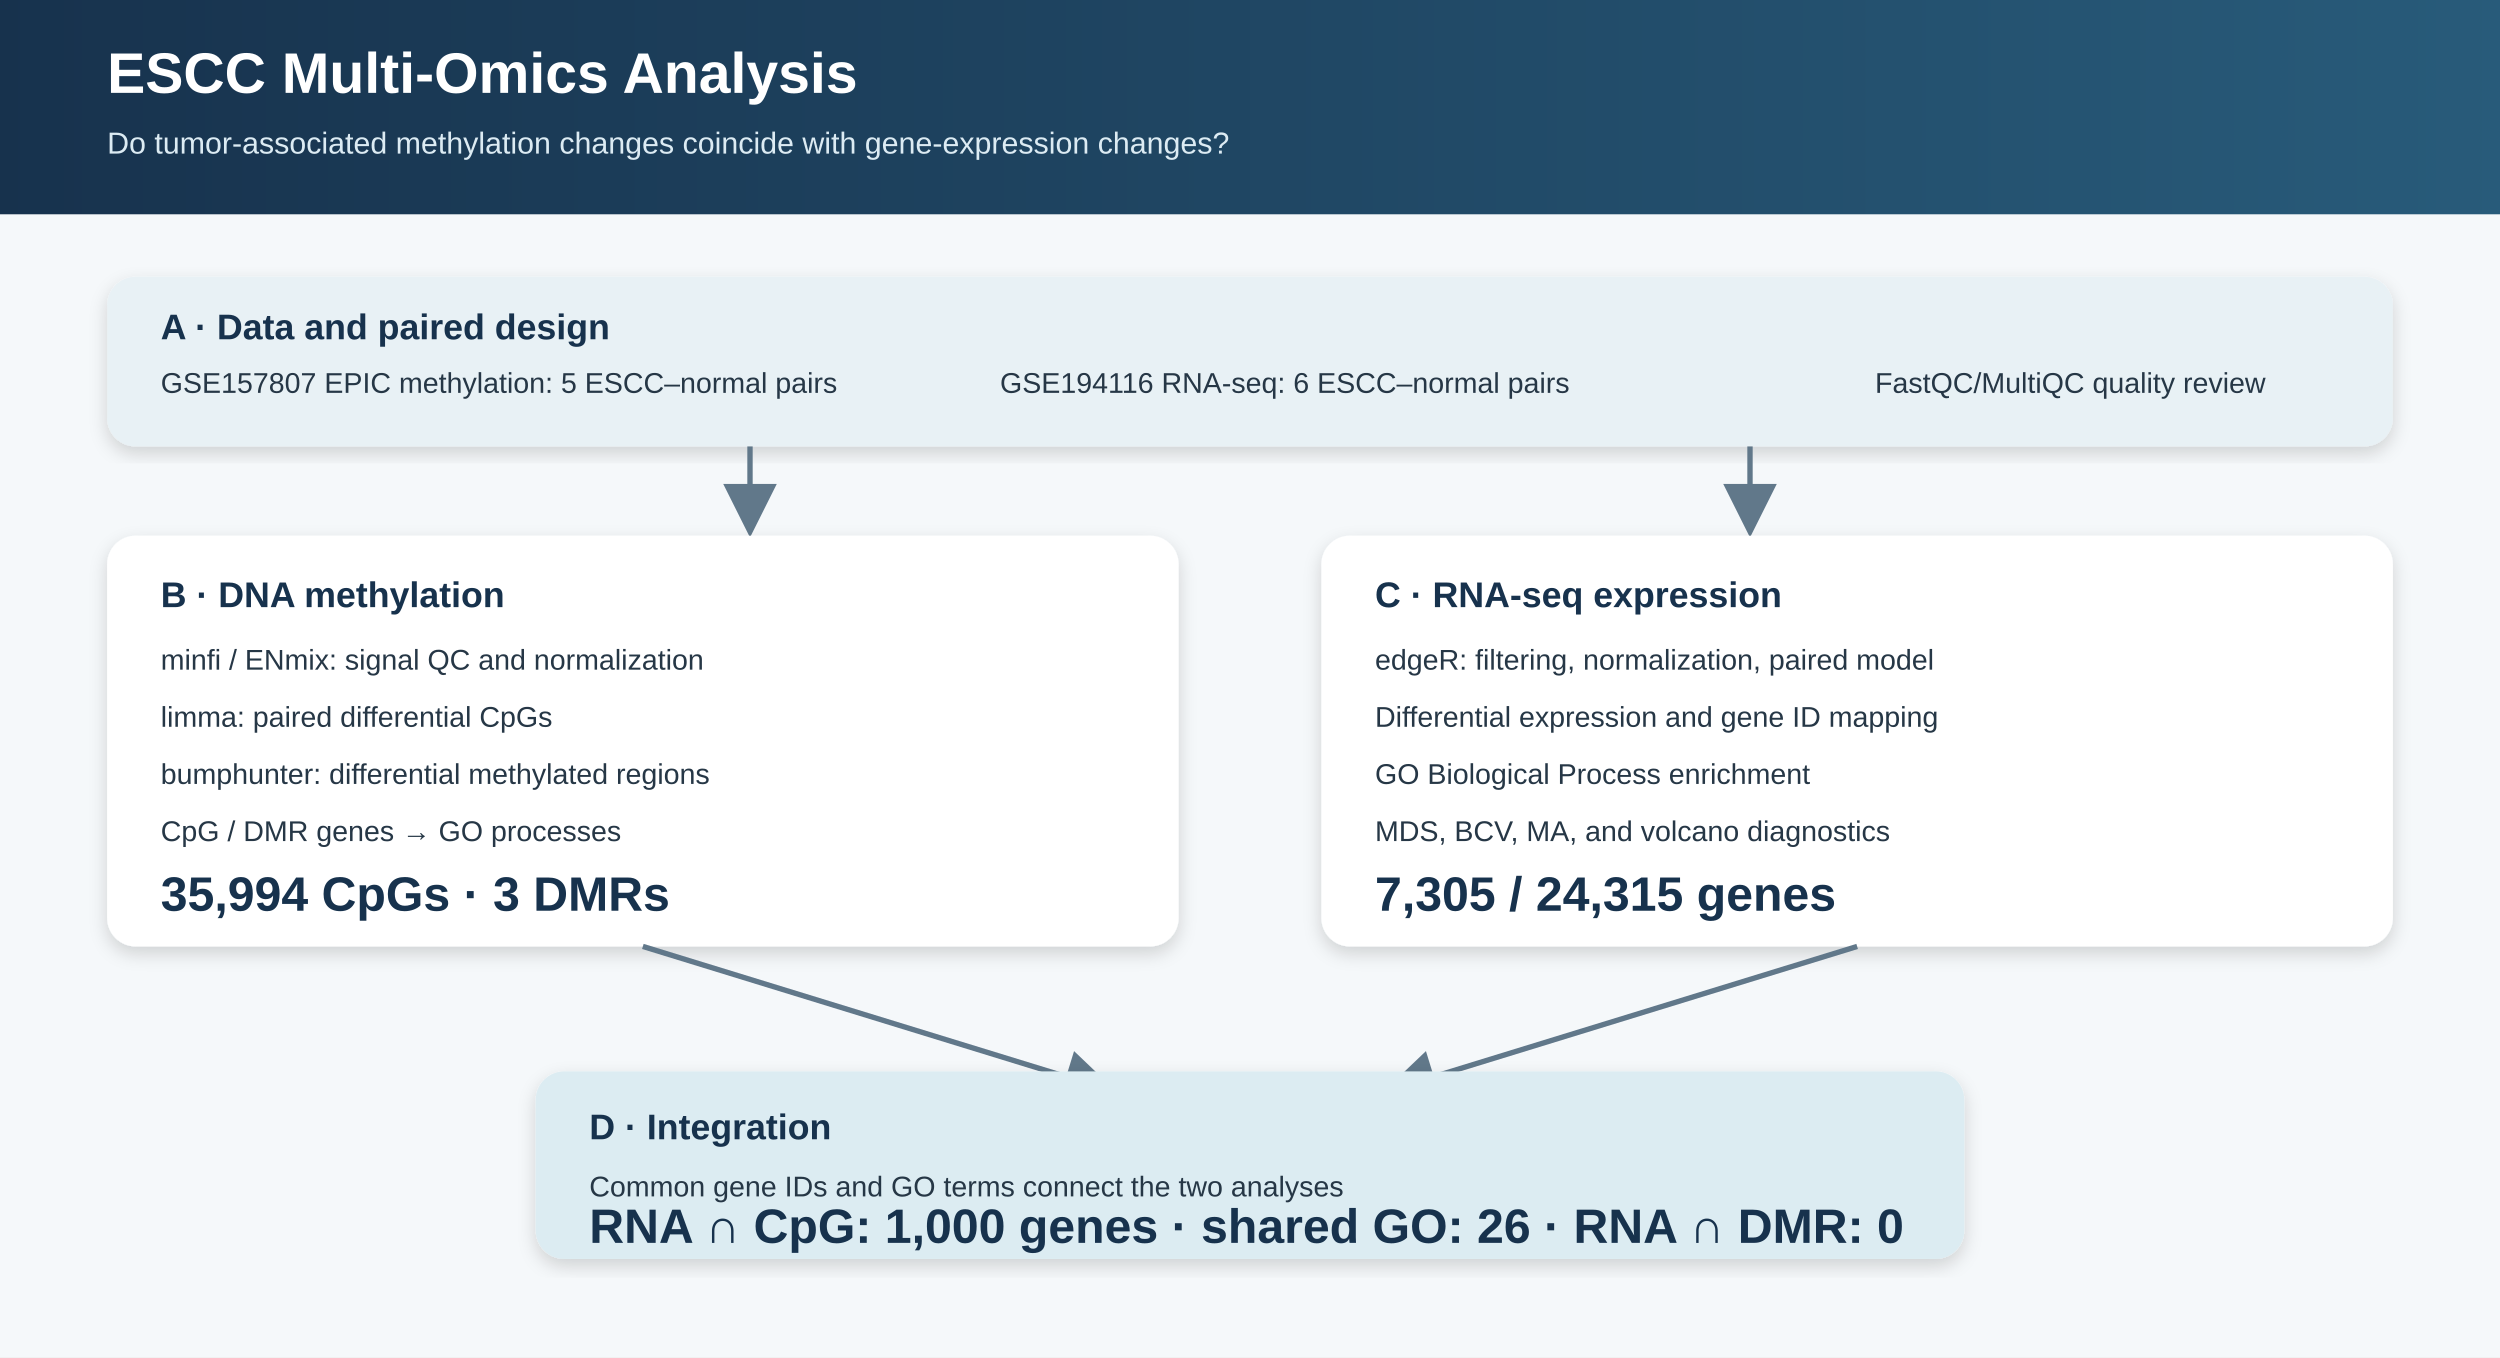
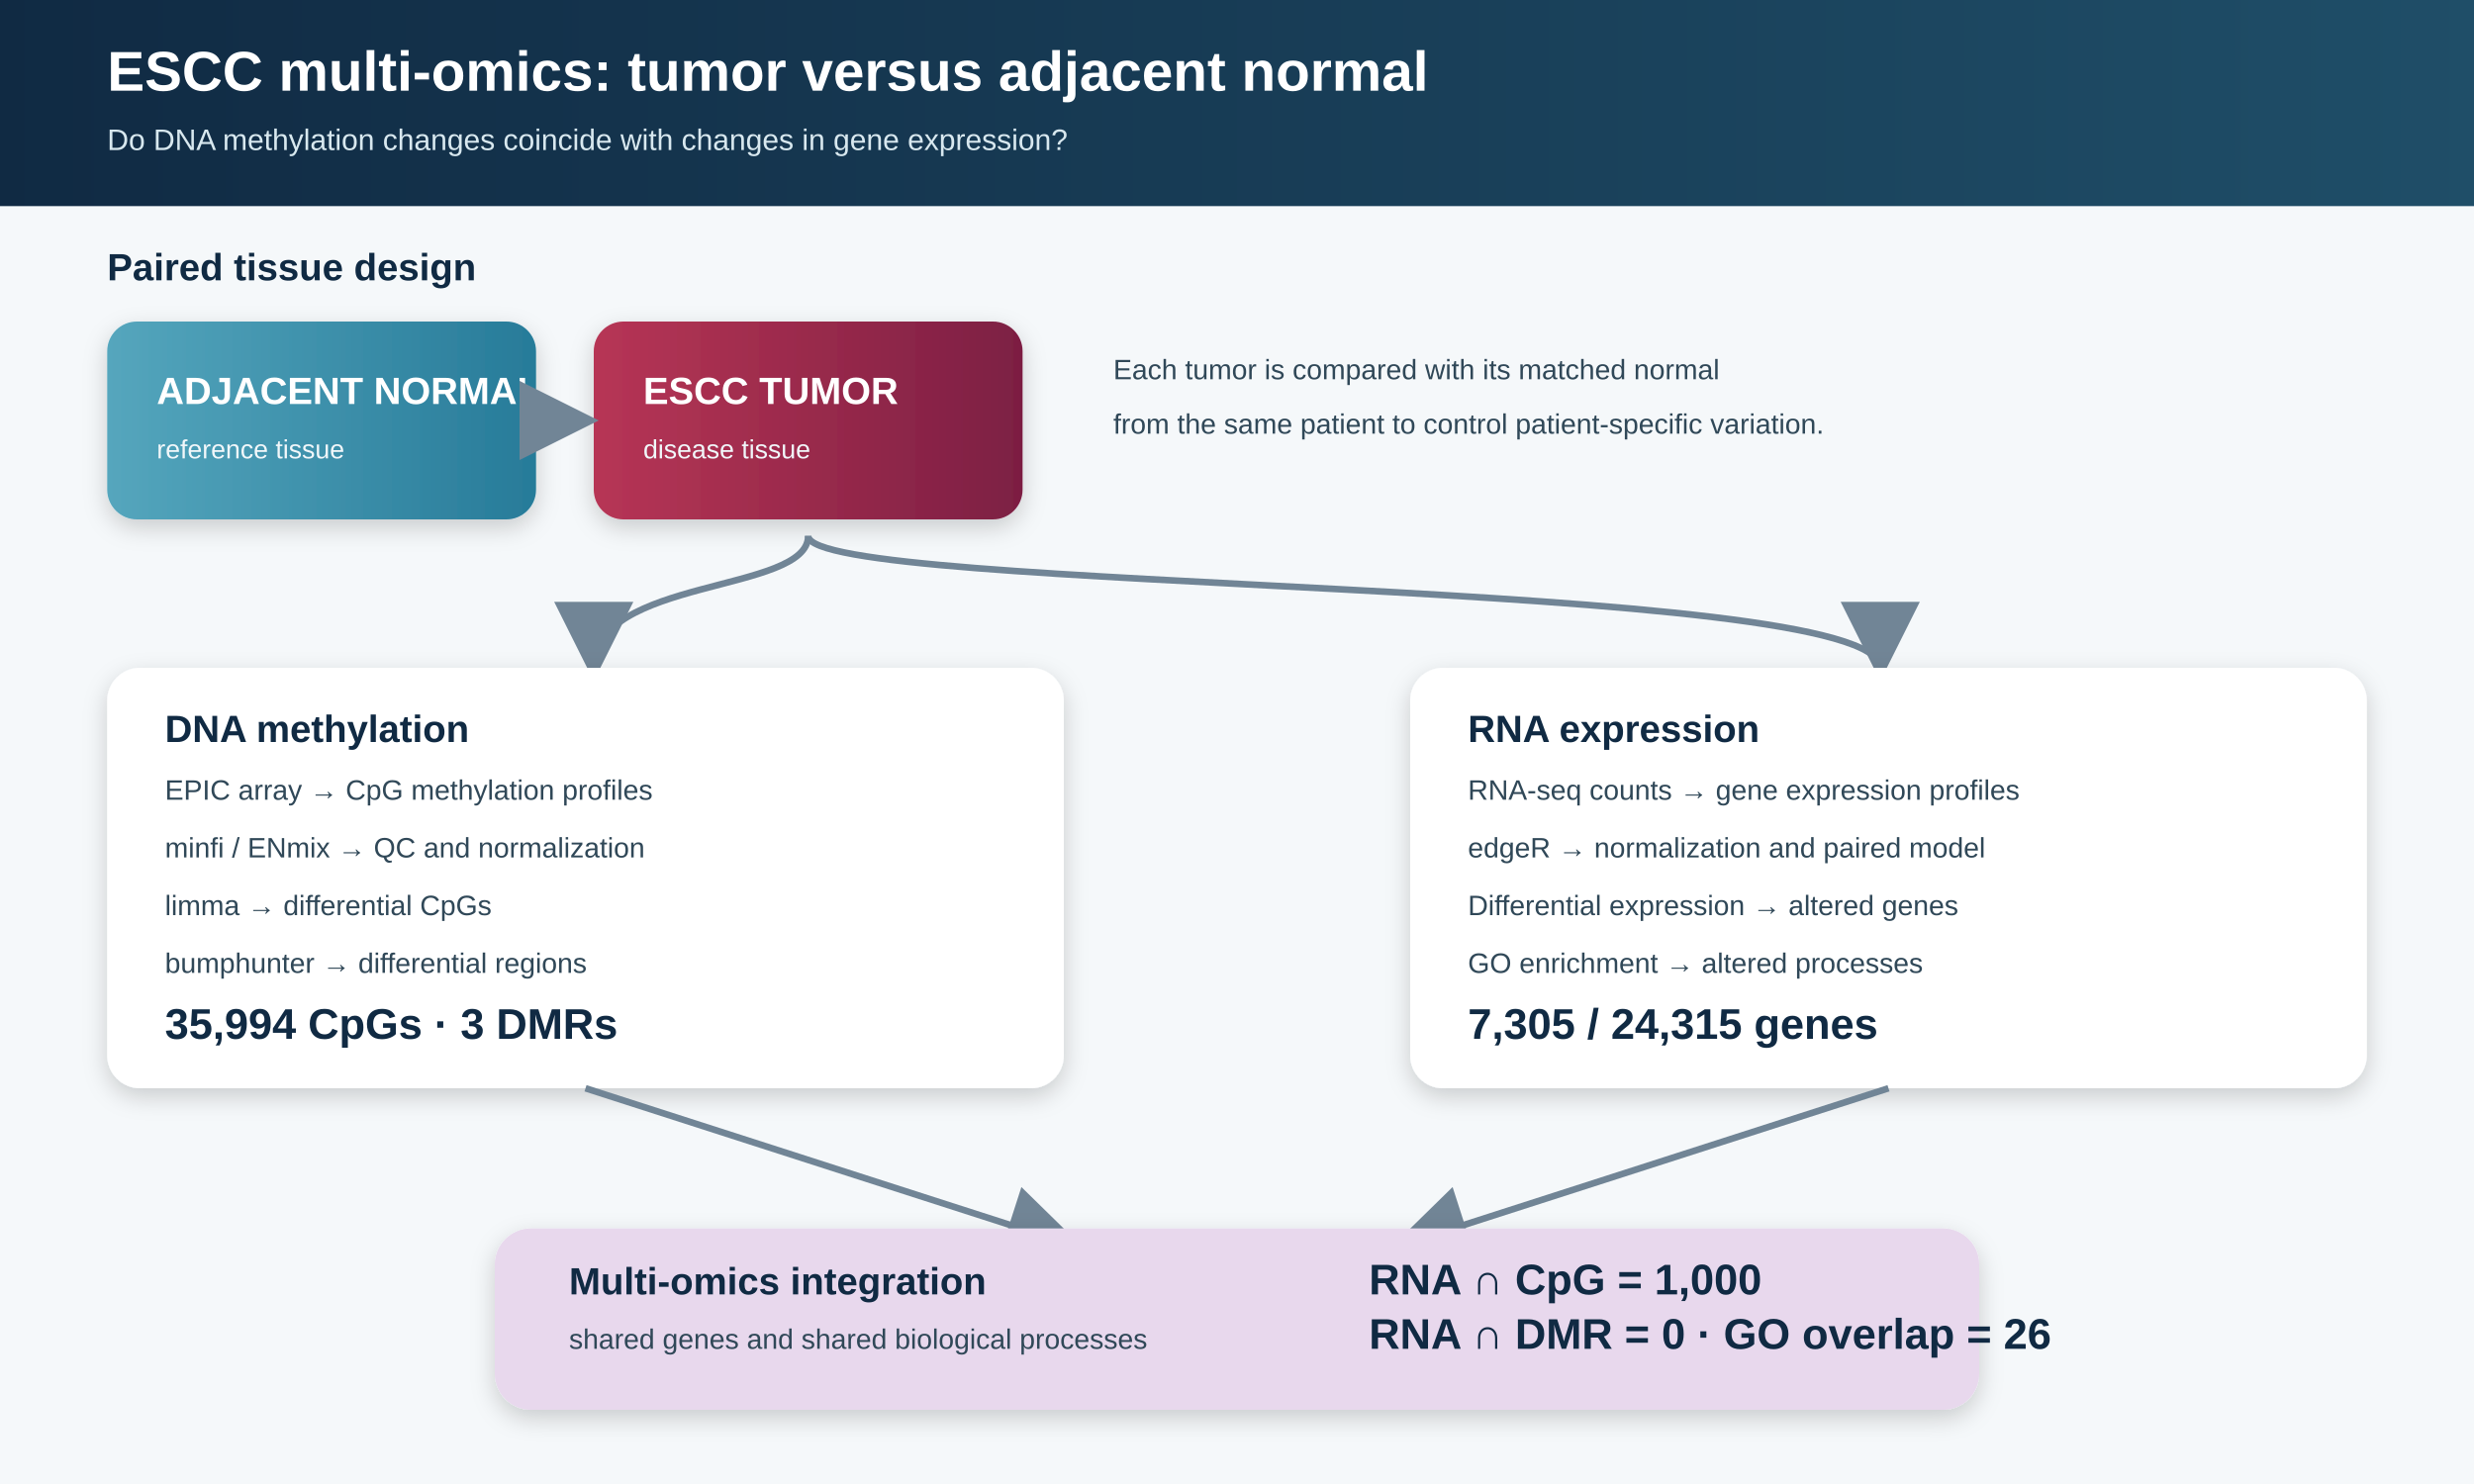
- <svg xmlns="http://www.w3.org/2000/svg" width="1400" height="760" viewBox="0 0 1400 760" role="img" aria-labelledby="title desc">
+ <svg xmlns="http://www.w3.org/2000/svg" width="1500" height="900" viewBox="0 0 1500 900" role="img" aria-labelledby="title desc">
  <defs>
-     <linearGradient id="header" x1="0" x2="1">
-       <stop offset="0" stop-color="#17324d" />
-       <stop offset="1" stop-color="#285b7a" />
+     <linearGradient id="navy" x1="0" x2="1">
+       <stop offset="0" stop-color="#102a43" />
+       <stop offset="1" stop-color="#1f4e68" />
    </linearGradient>
-     <filter id="shadow" x="-10%" y="-10%" width="120%" height="120%">
-       <feDropShadow dx="0" dy="4" stdDeviation="5" flood-opacity=".16" />
+     <linearGradient id="tumor" x1="0" x2="1">
+       <stop offset="0" stop-color="#b73555" />
+       <stop offset="1" stop-color="#7c1f43" />
+     </linearGradient>
+     <linearGradient id="normal" x1="0" x2="1">
+       <stop offset="0" stop-color="#55a6bd" />
+       <stop offset="1" stop-color="#277b99" />
+     </linearGradient>
+     <filter id="shadow" x="-20%" y="-20%" width="140%" height="140%">
+       <feDropShadow dx="0" dy="5" stdDeviation="7" flood-opacity=".18" />
    </filter>
-     <marker id="arrow" markerWidth="10" markerHeight="10" refX="8" refY="5" orient="auto">
-       <path d="M0,0 L10,5 L0,10 z" fill="#61788a" />
+     <marker id="arrow" markerWidth="12" markerHeight="12" refX="10" refY="6" orient="auto">
+       <path d="M0,0 L12,6 L0,12 z" fill="#718596" />
    </marker>
    <style>
-       .title{font:700 32px Arial,sans-serif;fill:#fff}.subtitle{font:400 17px Arial,sans-serif;fill:#dcebf3}
-       .section{font:700 20px Arial,sans-serif;fill:#17324d}.body{font:400 16px Arial,sans-serif;fill:#263746}.small{font:400 14px Arial,sans-serif;fill:#526574}
-       .metric{font:700 27px Arial,sans-serif;fill:#17324d}.metriclabel{font:400 14px Arial,sans-serif;fill:#526574}
+       .h{font:700 34px Arial,sans-serif;fill:#fff}.sub{font:400 18px Arial,sans-serif;fill:#d8e8ef}
+       .label{font:700 23px Arial,sans-serif;fill:#102a43}.body{font:400 17px Arial,sans-serif;fill:#304858}
+       .white{font:700 23px Arial,sans-serif;fill:#fff}.smallwhite{font:400 16px Arial,sans-serif;fill:#f1f7fa}
+       .metric{font:700 26px Arial,sans-serif;fill:#102a43}.muted{font:400 15px Arial,sans-serif;fill:#617686}
    </style>
  </defs>
-   <rect width="1400" height="760" fill="#f5f8fa" />
-   <rect x="0" y="0" width="1400" height="120" fill="url(#header)" />
-   <text x="60" y="52" class="title">ESCC Multi-Omics Analysis</text>
-   <text x="60" y="86" class="subtitle">Do tumor-associated methylation changes coincide with gene-expression changes?</text>
-   <rect x="60" y="155" width="1280" height="95" rx="16" fill="#e8f1f5" filter="url(#shadow)" />
-   <text x="90" y="190" class="section">A · Data and paired design</text>
-   <text x="90" y="220" class="body">GSE157807 EPIC methylation: 5 ESCC–normal pairs</text>
-   <text x="560" y="220" class="body">GSE194116 RNA-seq: 6 ESCC–normal pairs</text>
-   <text x="1050" y="220" class="body">FastQC/MultiQC quality review</text>
-   <line x1="420" y1="250" x2="420" y2="295" stroke="#61788a" stroke-width="3" marker-end="url(#arrow)" />
-   <line x1="980" y1="250" x2="980" y2="295" stroke="#61788a" stroke-width="3" marker-end="url(#arrow)" />
-   <rect x="60" y="300" width="600" height="230" rx="16" fill="#fff" filter="url(#shadow)" />
-   <rect x="740" y="300" width="600" height="230" rx="16" fill="#fff" filter="url(#shadow)" />
-   <text x="90" y="340" class="section">B · DNA methylation</text>
-   <text x="90" y="375" class="body">minfi / ENmix: signal QC and normalization</text>
-   <text x="90" y="407" class="body">limma: paired differential CpGs</text>
-   <text x="90" y="439" class="body">bumphunter: differential methylated regions</text>
-   <text x="90" y="471" class="body">CpG / DMR genes → GO processes</text>
-   <text x="90" y="510" class="metric">35,994 CpGs · 3 DMRs</text>
-   <text x="770" y="340" class="section">C · RNA-seq expression</text>
-   <text x="770" y="375" class="body">edgeR: filtering, normalization, paired model</text>
-   <text x="770" y="407" class="body">Differential expression and gene ID mapping</text>
-   <text x="770" y="439" class="body">GO Biological Process enrichment</text>
-   <text x="770" y="471" class="body">MDS, BCV, MA, and volcano diagnostics</text>
-   <text x="770" y="510" class="metric">7,305 / 24,315 genes</text>
-   <line x1="360" y1="530" x2="620" y2="610" stroke="#61788a" stroke-width="3" marker-end="url(#arrow)" />
-   <line x1="1040" y1="530" x2="780" y2="610" stroke="#61788a" stroke-width="3" marker-end="url(#arrow)" />
-   <rect x="300" y="600" width="800" height="105" rx="16" fill="#dcecf2" filter="url(#shadow)" />
-   <text x="330" y="638" class="section">D · Integration</text>
-   <text x="330" y="670" class="body">Common gene IDs and GO terms connect the two analyses</text>
-   <text x="330" y="696" class="metric">RNA ∩ CpG: 1,000 genes · shared GO: 26 · RNA ∩ DMR: 0</text>
+   <rect width="1500" height="900" fill="#f5f8fa" />
+   <rect width="1500" height="125" fill="url(#navy)" />
+   <text x="65" y="55" class="h">ESCC multi-omics: tumor versus adjacent normal</text>
+   <text x="65" y="91" class="sub">Do DNA methylation changes coincide with changes in gene expression?</text>
+   <text x="65" y="170" class="label">Paired tissue design</text>
+   <rect x="65" y="195" width="260" height="120" rx="18" fill="url(#normal)" filter="url(#shadow)" />
+   <text x="95" y="245" class="white">ADJACENT NORMAL</text>
+   <text x="95" y="278" class="smallwhite">reference tissue</text>
+   <rect x="360" y="195" width="260" height="120" rx="18" fill="url(#tumor)" filter="url(#shadow)" />
+   <text x="390" y="245" class="white">ESCC TUMOR</text>
+   <text x="390" y="278" class="smallwhite">disease tissue</text>
+   <line x1="325" y1="255" x2="355" y2="255" stroke="#718596" stroke-width="4" marker-end="url(#arrow)" />
+   <text x="675" y="230" class="body">Each tumor is compared with its matched normal</text>
+   <text x="675" y="263" class="body">from the same patient to control patient-specific variation.</text>
+   <path d="M490 325 C490 360 360 350 360 405" fill="none" stroke="#718596" stroke-width="4" marker-end="url(#arrow)" />
+   <path d="M490 325 C490 360 1140 350 1140 405" fill="none" stroke="#718596" stroke-width="4" marker-end="url(#arrow)" />
+   <rect x="65" y="405" width="580" height="255" rx="20" fill="#fff" filter="url(#shadow)" />
+   <text x="100" y="450" class="label">DNA methylation</text>
+   <text x="100" y="485" class="body">EPIC array → CpG methylation profiles</text>
+   <text x="100" y="520" class="body">minfi / ENmix → QC and normalization</text>
+   <text x="100" y="555" class="body">limma → differential CpGs</text>
+   <text x="100" y="590" class="body">bumphunter → differential regions</text>
+   <text x="100" y="630" class="metric">35,994 CpGs · 3 DMRs</text>
+   <rect x="855" y="405" width="580" height="255" rx="20" fill="#fff" filter="url(#shadow)" />
+   <text x="890" y="450" class="label">RNA expression</text>
+   <text x="890" y="485" class="body">RNA-seq counts → gene expression profiles</text>
+   <text x="890" y="520" class="body">edgeR → normalization and paired model</text>
+   <text x="890" y="555" class="body">Differential expression → altered genes</text>
+   <text x="890" y="590" class="body">GO enrichment → altered processes</text>
+   <text x="890" y="630" class="metric">7,305 / 24,315 genes</text>
+   <line x1="355" y1="660" x2="650" y2="755" stroke="#718596" stroke-width="4" marker-end="url(#arrow)" />
+   <line x1="1145" y1="660" x2="850" y2="755" stroke="#718596" stroke-width="4" marker-end="url(#arrow)" />
+   <rect x="300" y="745" width="900" height="110" rx="22" fill="#e8d8ed" filter="url(#shadow)" />
+   <text x="345" y="785" class="label">Multi-omics integration</text>
+   <text x="345" y="818" class="body">shared genes and shared biological processes</text>
+   <text x="830" y="785" class="metric">RNA ∩ CpG = 1,000</text>
+   <text x="830" y="818" class="metric">RNA ∩ DMR = 0 · GO overlap = 26</text>
</svg>
